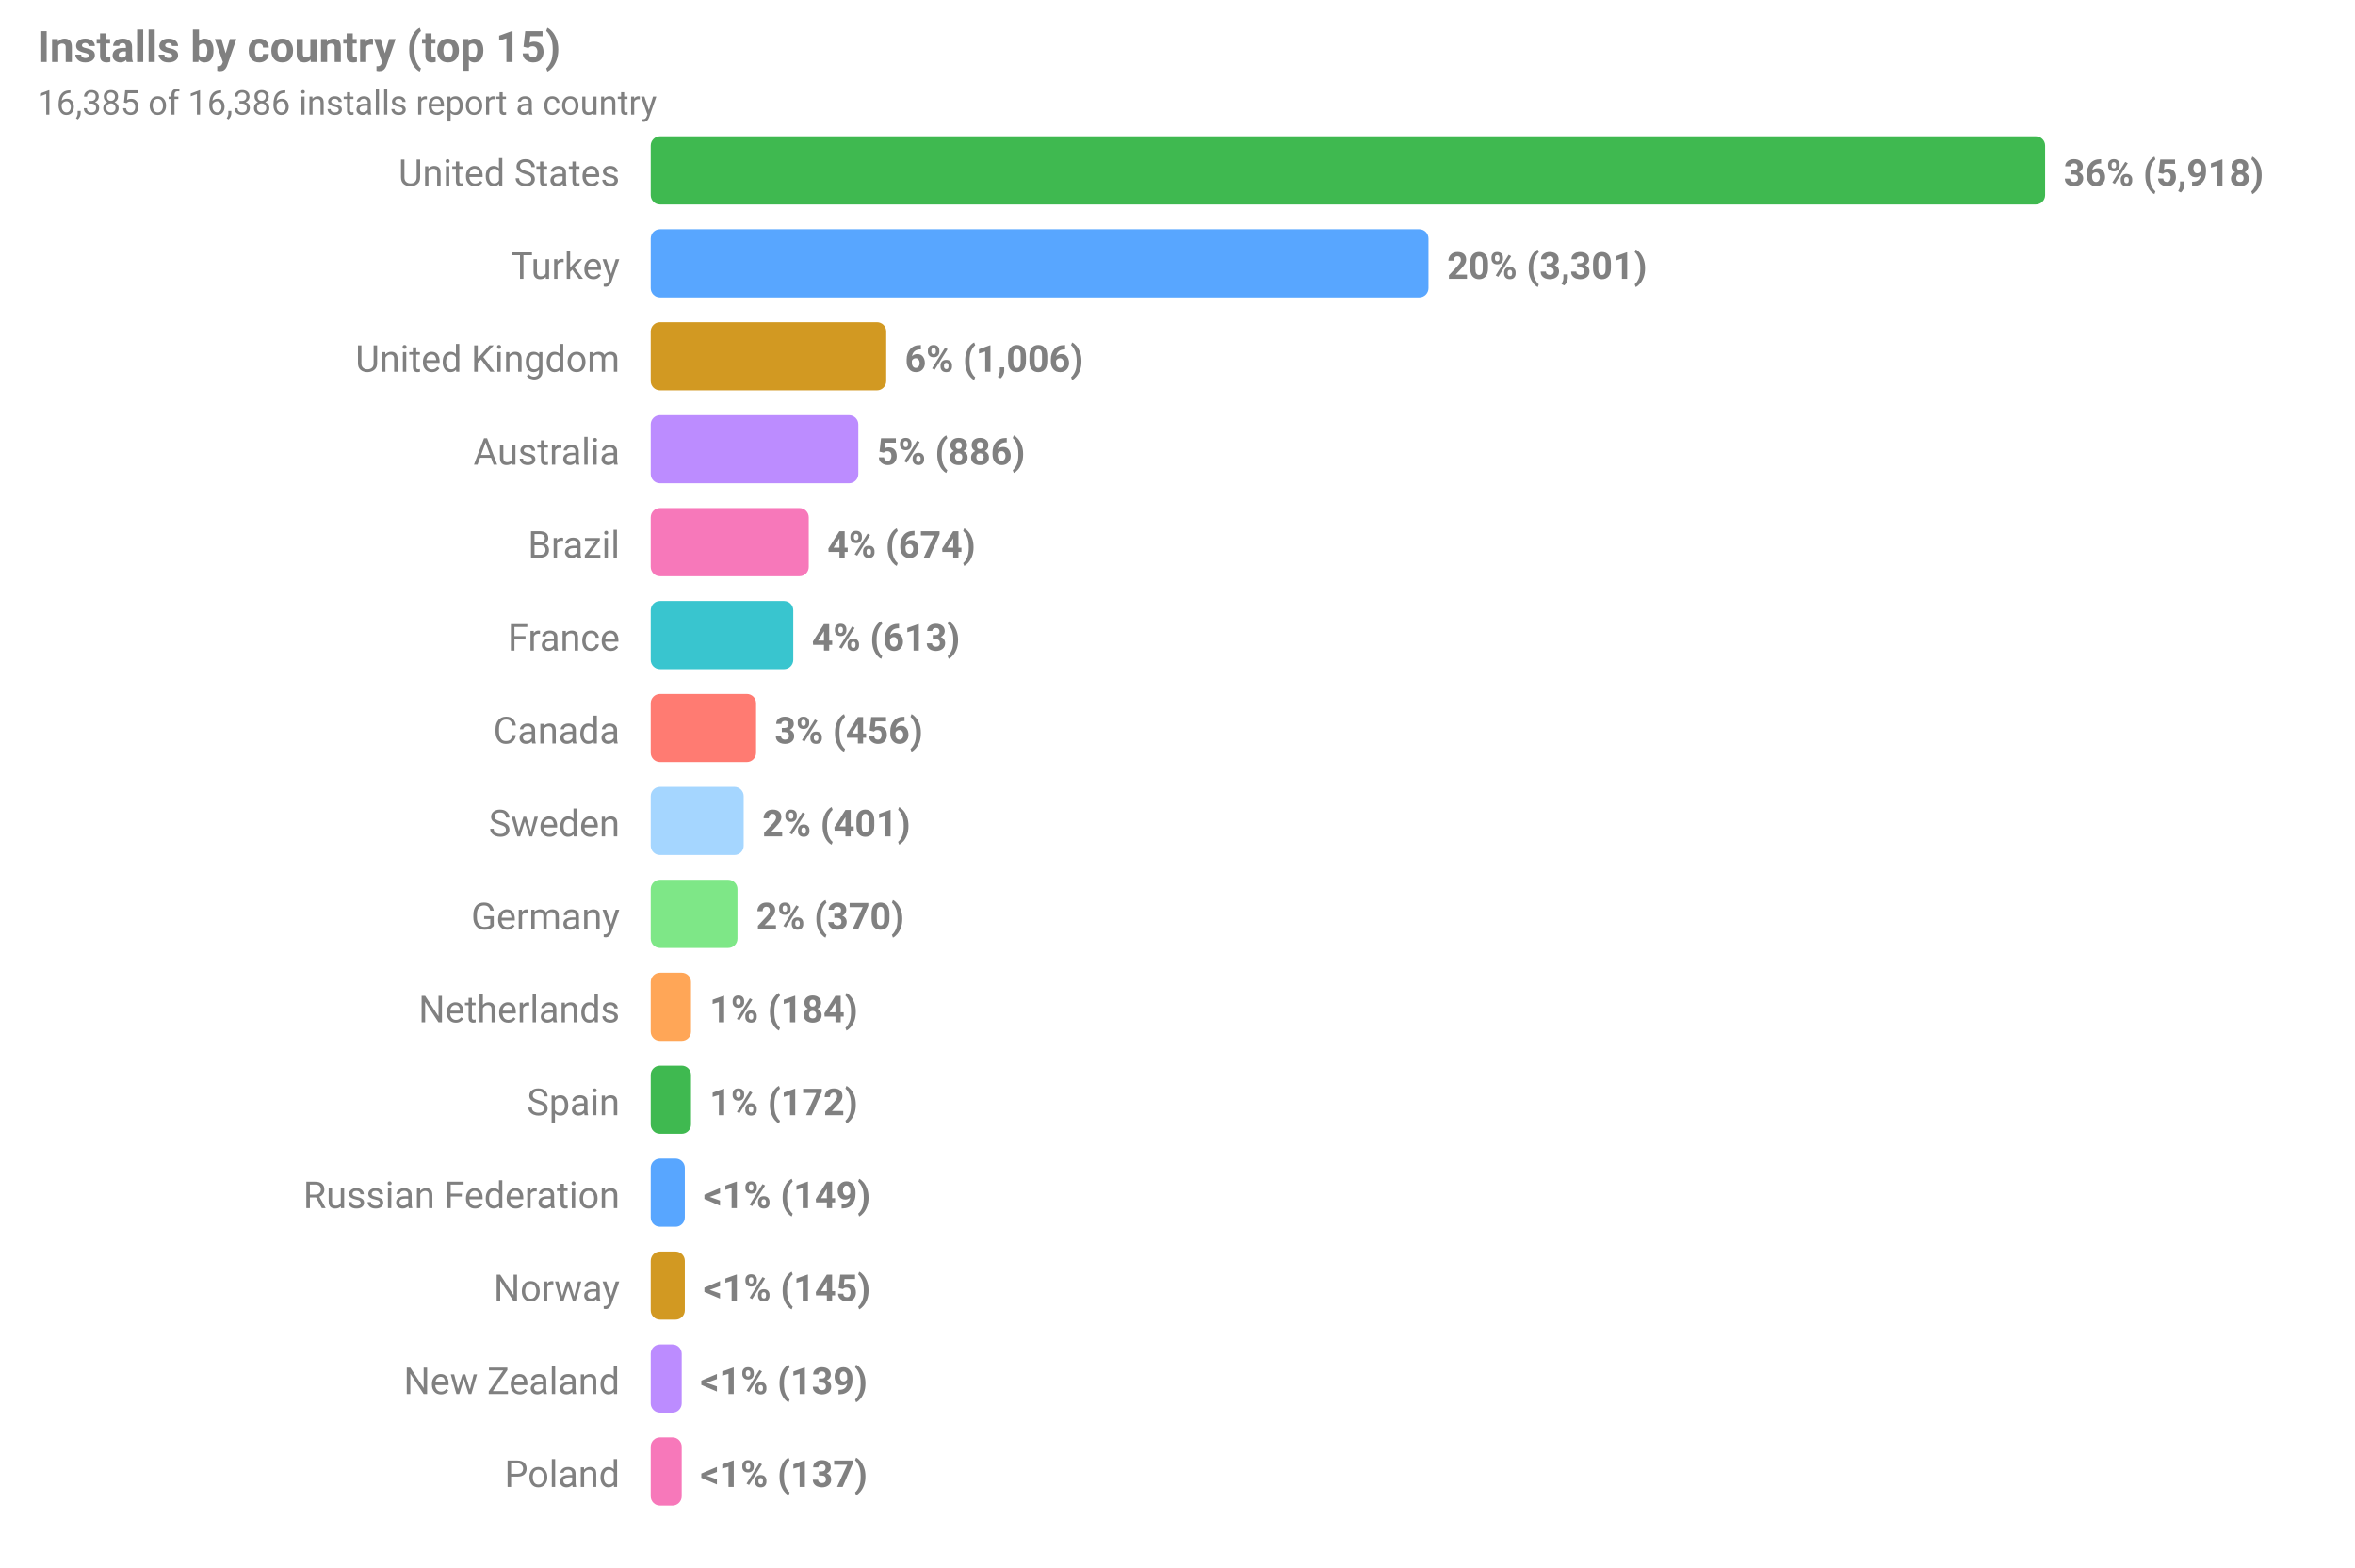
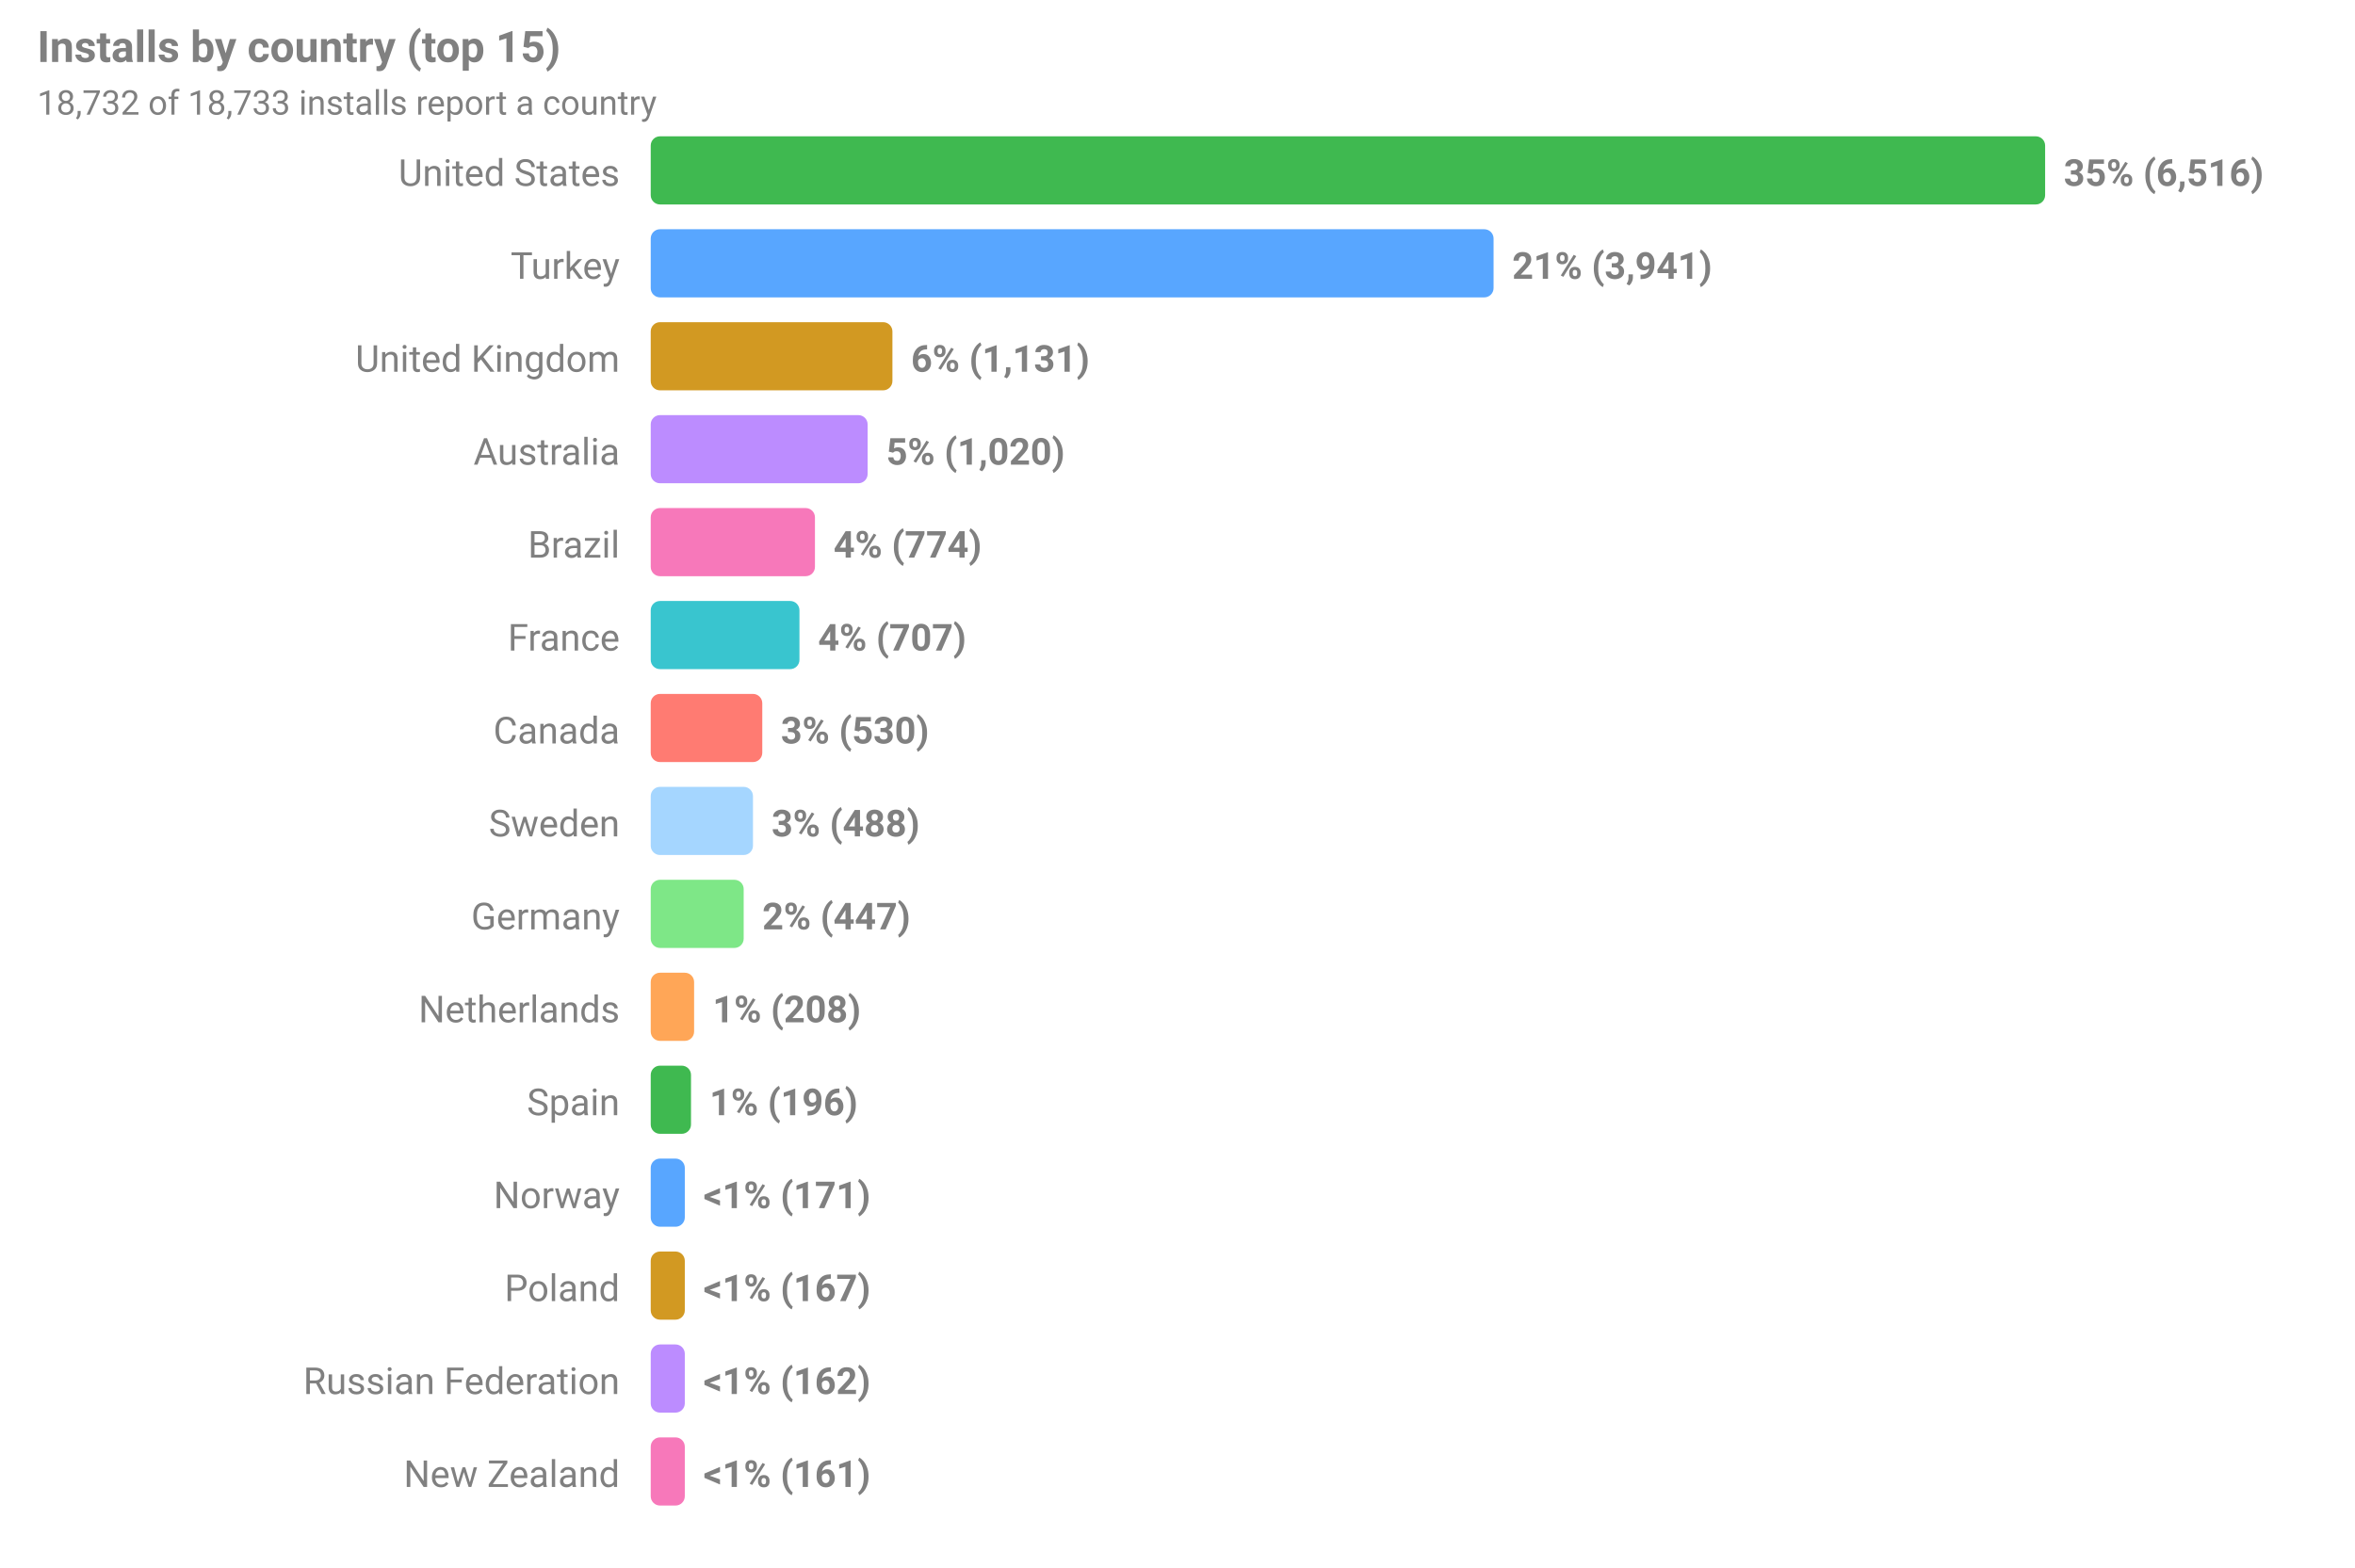
<svg xmlns="http://www.w3.org/2000/svg" width="760" height="506" viewBox="0 0 760 506" role="img" aria-label="Installs by country (top 15)">
  <style>
  text{font-family:-apple-system,BlinkMacSystemFont,'Segoe UI',Roboto,Helvetica,Arial,sans-serif}
  .grid{stroke:#808080;stroke-opacity:.3;stroke-width:1}
  .axis{stroke:#808080;stroke-width:1}
  .lbl{fill:#808080;font-size:12px}
  .val{fill:#808080;font-size:12px;font-weight:600}
  .title{fill:#808080;font-size:14px;font-weight:700}
  .sub{fill:#808080;font-size:11px}
  .gap{fill:#808080;opacity:.12}
  .gaplbl{fill:#808080;font-size:10px;opacity:.85}
  .ico{fill:#808080}
  .t1{fill:#e3b341}
  .t2{fill:#d29922}
  .t3{fill:#b7860b}
  .t4{fill:#946f0f}
</style>
  <text x="12" y="20" class="title">Installs by country (top 15)</text>
-   <text x="12" y="37" class="sub">16,385 of 16,386 installs report a country</text>
+   <text x="12" y="37" class="sub">18,732 of 18,733 installs report a country</text>
  <text x="200" y="60" class="lbl" text-anchor="end">United States</text>
-   <rect x="210" y="44" width="450" height="22" rx="3" fill="#3fb950" data-tip="United States: 36% (5,918)" />
-   <text x="666" y="60" class="val">36% (5,918)</text>
+   <rect x="210" y="44" width="450" height="22" rx="3" fill="#3fb950" data-tip="United States: 35% (6,516)" />
+   <text x="666" y="60" class="val">35% (6,516)</text>
  <text x="200" y="90" class="lbl" text-anchor="end">Turkey</text>
-   <rect x="210" y="74" width="251" height="22" rx="3" fill="#58a6ff" data-tip="Turkey: 20% (3,301)" />
-   <text x="467" y="90" class="val">20% (3,301)</text>
+   <rect x="210" y="74" width="272" height="22" rx="3" fill="#58a6ff" data-tip="Turkey: 21% (3,941)" />
+   <text x="488" y="90" class="val">21% (3,941)</text>
  <text x="200" y="120" class="lbl" text-anchor="end">United Kingdom</text>
-   <rect x="210" y="104" width="76" height="22" rx="3" fill="#d29922" data-tip="United Kingdom: 6% (1,006)" />
-   <text x="292" y="120" class="val">6% (1,006)</text>
+   <rect x="210" y="104" width="78" height="22" rx="3" fill="#d29922" data-tip="United Kingdom: 6% (1,131)" />
+   <text x="294" y="120" class="val">6% (1,131)</text>
  <text x="200" y="150" class="lbl" text-anchor="end">Australia</text>
-   <rect x="210" y="134" width="67" height="22" rx="3" fill="#bc8cff" data-tip="Australia: 5% (886)" />
-   <text x="283" y="150" class="val">5% (886)</text>
+   <rect x="210" y="134" width="70" height="22" rx="3" fill="#bc8cff" data-tip="Australia: 5% (1,020)" />
+   <text x="286" y="150" class="val">5% (1,020)</text>
  <text x="200" y="180" class="lbl" text-anchor="end">Brazil</text>
-   <rect x="210" y="164" width="51" height="22" rx="3" fill="#f778ba" data-tip="Brazil: 4% (674)" />
-   <text x="267" y="180" class="val">4% (674)</text>
+   <rect x="210" y="164" width="53" height="22" rx="3" fill="#f778ba" data-tip="Brazil: 4% (774)" />
+   <text x="269" y="180" class="val">4% (774)</text>
  <text x="200" y="210" class="lbl" text-anchor="end">France</text>
-   <rect x="210" y="194" width="46" height="22" rx="3" fill="#39c5cf" data-tip="France: 4% (613)" />
-   <text x="262" y="210" class="val">4% (613)</text>
+   <rect x="210" y="194" width="48" height="22" rx="3" fill="#39c5cf" data-tip="France: 4% (707)" />
+   <text x="264" y="210" class="val">4% (707)</text>
  <text x="200" y="240" class="lbl" text-anchor="end">Canada</text>
-   <rect x="210" y="224" width="34" height="22" rx="3" fill="#ff7b72" data-tip="Canada: 3% (456)" />
-   <text x="250" y="240" class="val">3% (456)</text>
+   <rect x="210" y="224" width="36" height="22" rx="3" fill="#ff7b72" data-tip="Canada: 3% (530)" />
+   <text x="252" y="240" class="val">3% (530)</text>
  <text x="200" y="270" class="lbl" text-anchor="end">Sweden</text>
-   <rect x="210" y="254" width="30" height="22" rx="3" fill="#a5d6ff" data-tip="Sweden: 2% (401)" />
-   <text x="246" y="270" class="val">2% (401)</text>
+   <rect x="210" y="254" width="33" height="22" rx="3" fill="#a5d6ff" data-tip="Sweden: 3% (488)" />
+   <text x="249" y="270" class="val">3% (488)</text>
  <text x="200" y="300" class="lbl" text-anchor="end">Germany</text>
-   <rect x="210" y="284" width="28" height="22" rx="3" fill="#7ee787" data-tip="Germany: 2% (370)" />
-   <text x="244" y="300" class="val">2% (370)</text>
+   <rect x="210" y="284" width="30" height="22" rx="3" fill="#7ee787" data-tip="Germany: 2% (447)" />
+   <text x="246" y="300" class="val">2% (447)</text>
  <text x="200" y="330" class="lbl" text-anchor="end">Netherlands</text>
-   <rect x="210" y="314" width="13" height="22" rx="3" fill="#ffa657" data-tip="Netherlands: 1% (184)" />
-   <text x="229" y="330" class="val">1% (184)</text>
+   <rect x="210" y="314" width="14" height="22" rx="3" fill="#ffa657" data-tip="Netherlands: 1% (208)" />
+   <text x="230" y="330" class="val">1% (208)</text>
  <text x="200" y="360" class="lbl" text-anchor="end">Spain</text>
-   <rect x="210" y="344" width="13" height="22" rx="3" fill="#3fb950" data-tip="Spain: 1% (172)" />
-   <text x="229" y="360" class="val">1% (172)</text>
-   <text x="200" y="390" class="lbl" text-anchor="end">Russian Federation</text>
-   <rect x="210" y="374" width="11" height="22" rx="3" fill="#58a6ff" data-tip="Russian Federation: &lt;1% (149)" />
-   <text x="227" y="390" class="val">&lt;1% (149)</text>
-   <text x="200" y="420" class="lbl" text-anchor="end">Norway</text>
-   <rect x="210" y="404" width="11" height="22" rx="3" fill="#d29922" data-tip="Norway: &lt;1% (145)" />
-   <text x="227" y="420" class="val">&lt;1% (145)</text>
-   <text x="200" y="450" class="lbl" text-anchor="end">New Zealand</text>
-   <rect x="210" y="434" width="10" height="22" rx="3" fill="#bc8cff" data-tip="New Zealand: &lt;1% (139)" />
-   <text x="226" y="450" class="val">&lt;1% (139)</text>
-   <text x="200" y="480" class="lbl" text-anchor="end">Poland</text>
-   <rect x="210" y="464" width="10" height="22" rx="3" fill="#f778ba" data-tip="Poland: &lt;1% (137)" />
-   <text x="226" y="480" class="val">&lt;1% (137)</text>
+   <rect x="210" y="344" width="13" height="22" rx="3" fill="#3fb950" data-tip="Spain: 1% (196)" />
+   <text x="229" y="360" class="val">1% (196)</text>
+   <text x="200" y="390" class="lbl" text-anchor="end">Norway</text>
+   <rect x="210" y="374" width="11" height="22" rx="3" fill="#58a6ff" data-tip="Norway: &lt;1% (171)" />
+   <text x="227" y="390" class="val">&lt;1% (171)</text>
+   <text x="200" y="420" class="lbl" text-anchor="end">Poland</text>
+   <rect x="210" y="404" width="11" height="22" rx="3" fill="#d29922" data-tip="Poland: &lt;1% (167)" />
+   <text x="227" y="420" class="val">&lt;1% (167)</text>
+   <text x="200" y="450" class="lbl" text-anchor="end">Russian Federation</text>
+   <rect x="210" y="434" width="11" height="22" rx="3" fill="#bc8cff" data-tip="Russian Federation: &lt;1% (162)" />
+   <text x="227" y="450" class="val">&lt;1% (162)</text>
+   <text x="200" y="480" class="lbl" text-anchor="end">New Zealand</text>
+   <rect x="210" y="464" width="11" height="22" rx="3" fill="#f778ba" data-tip="New Zealand: &lt;1% (161)" />
+   <text x="227" y="480" class="val">&lt;1% (161)</text>
</svg>
